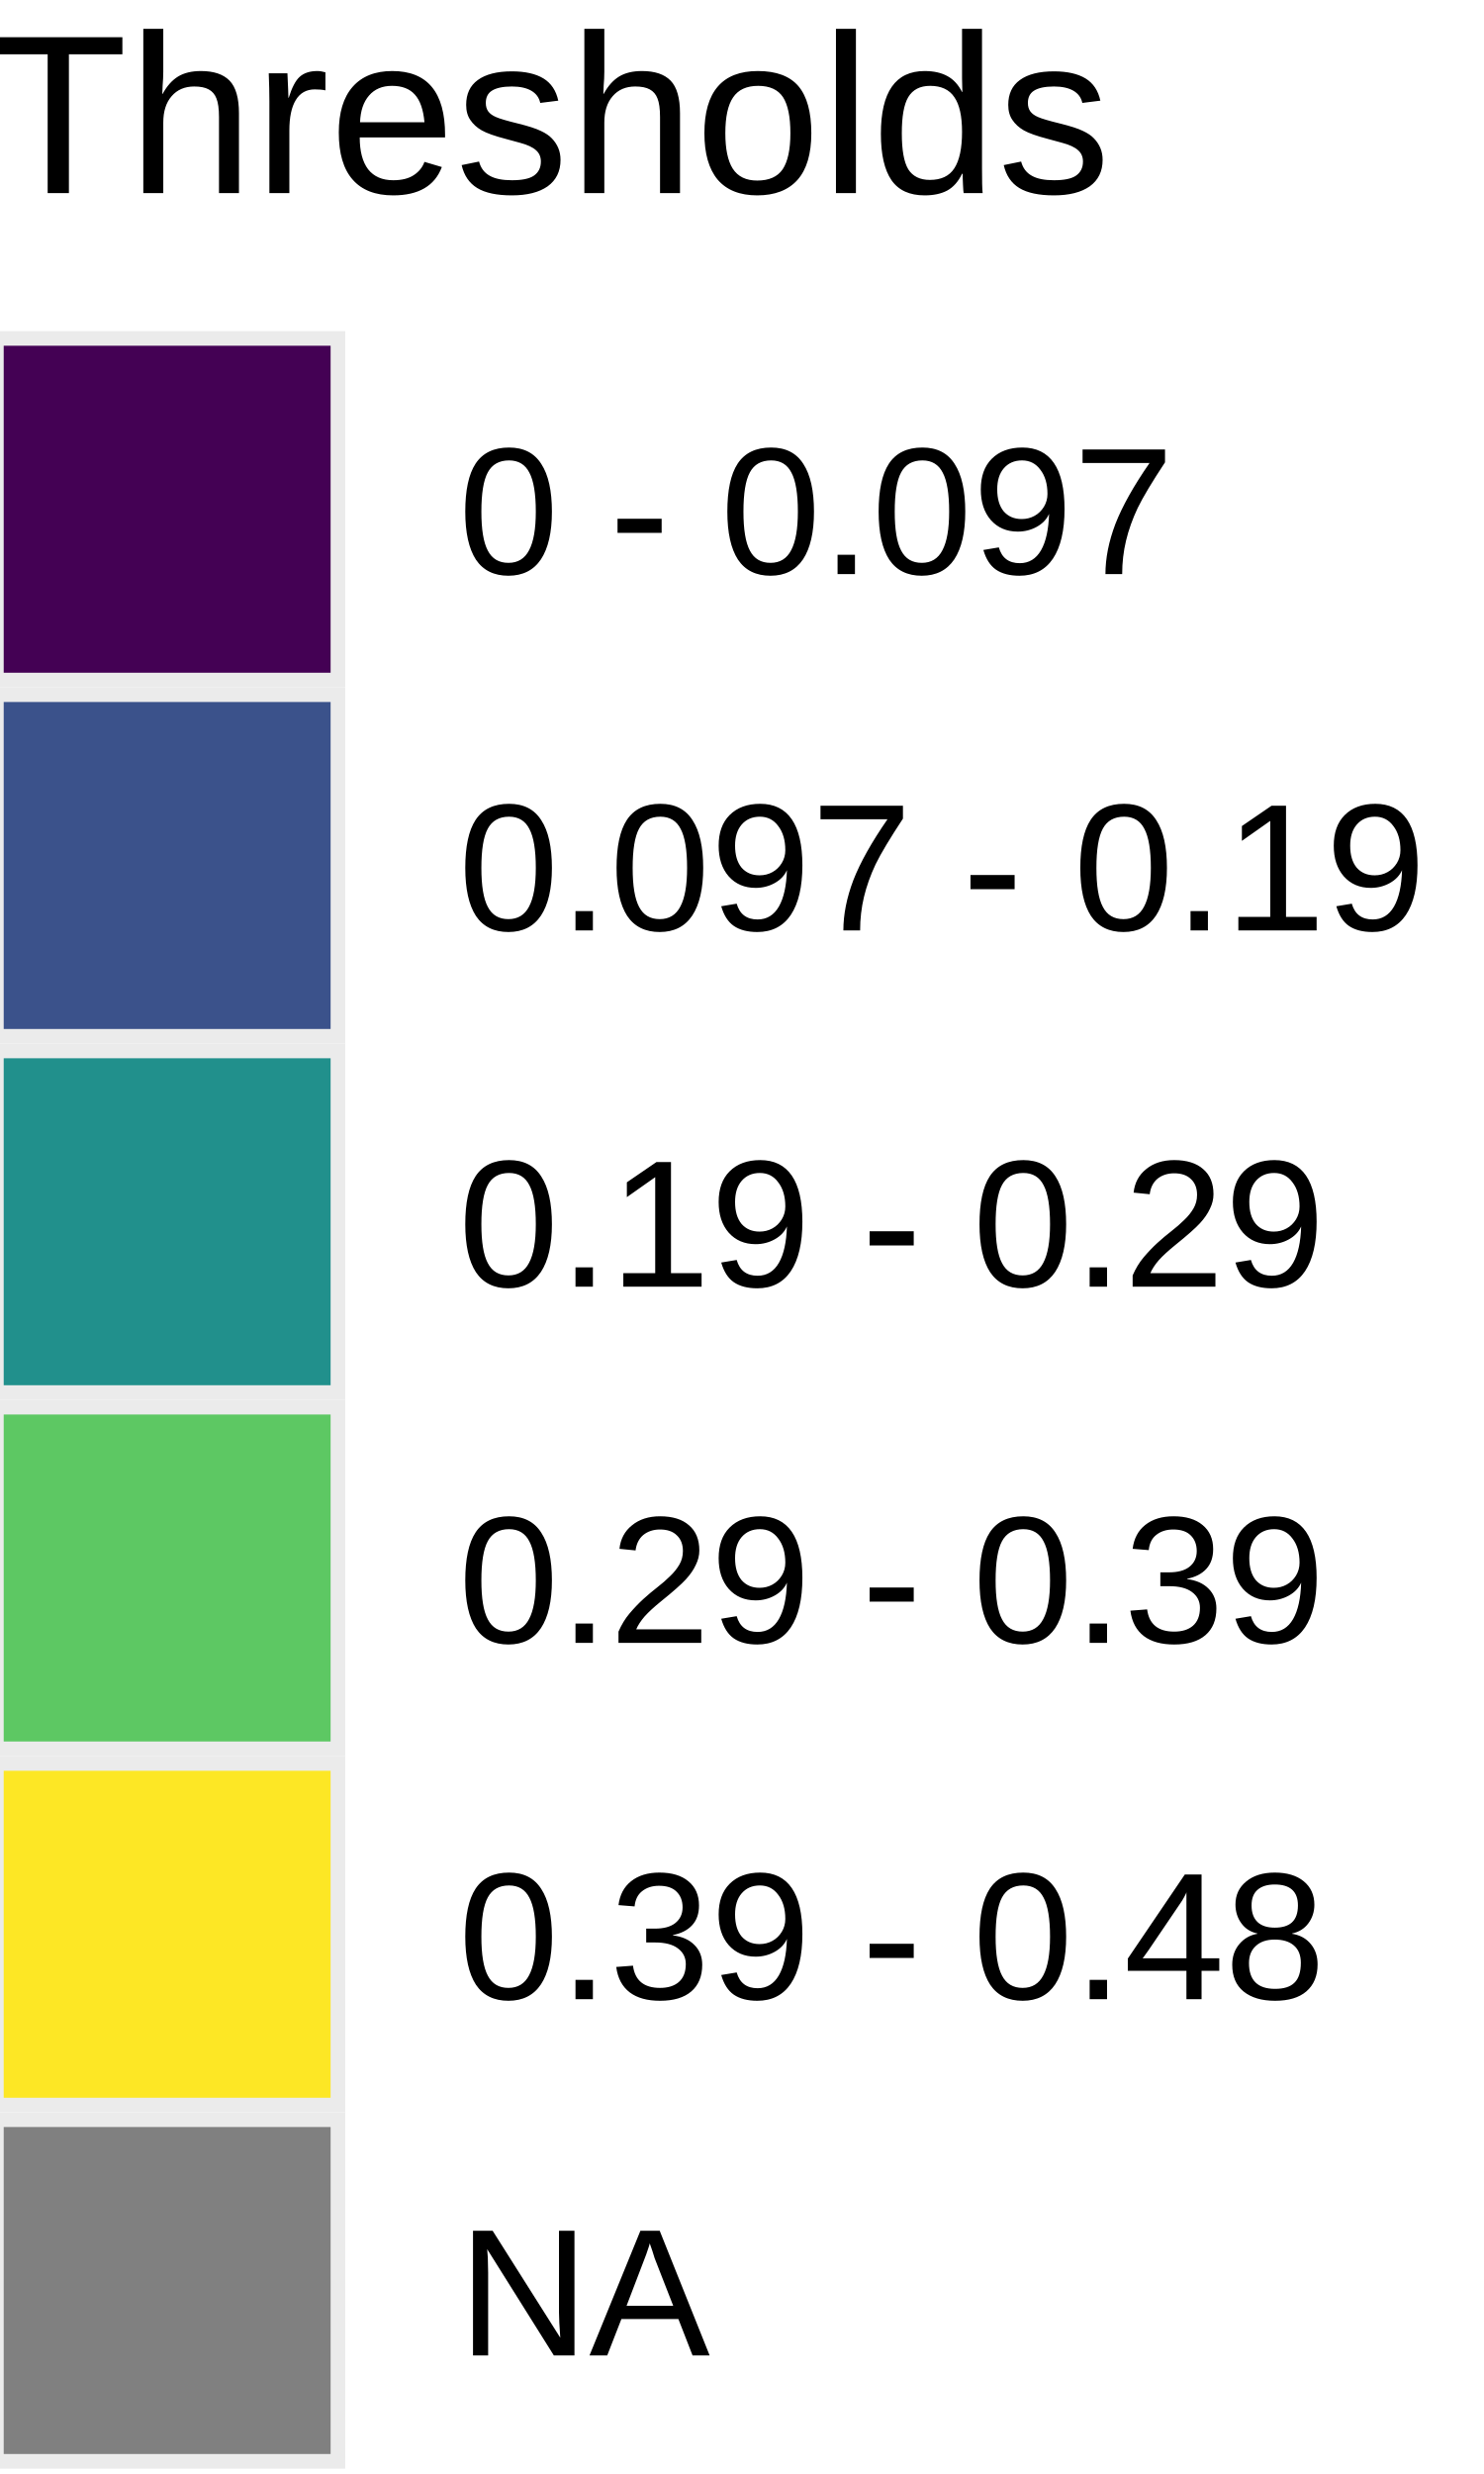
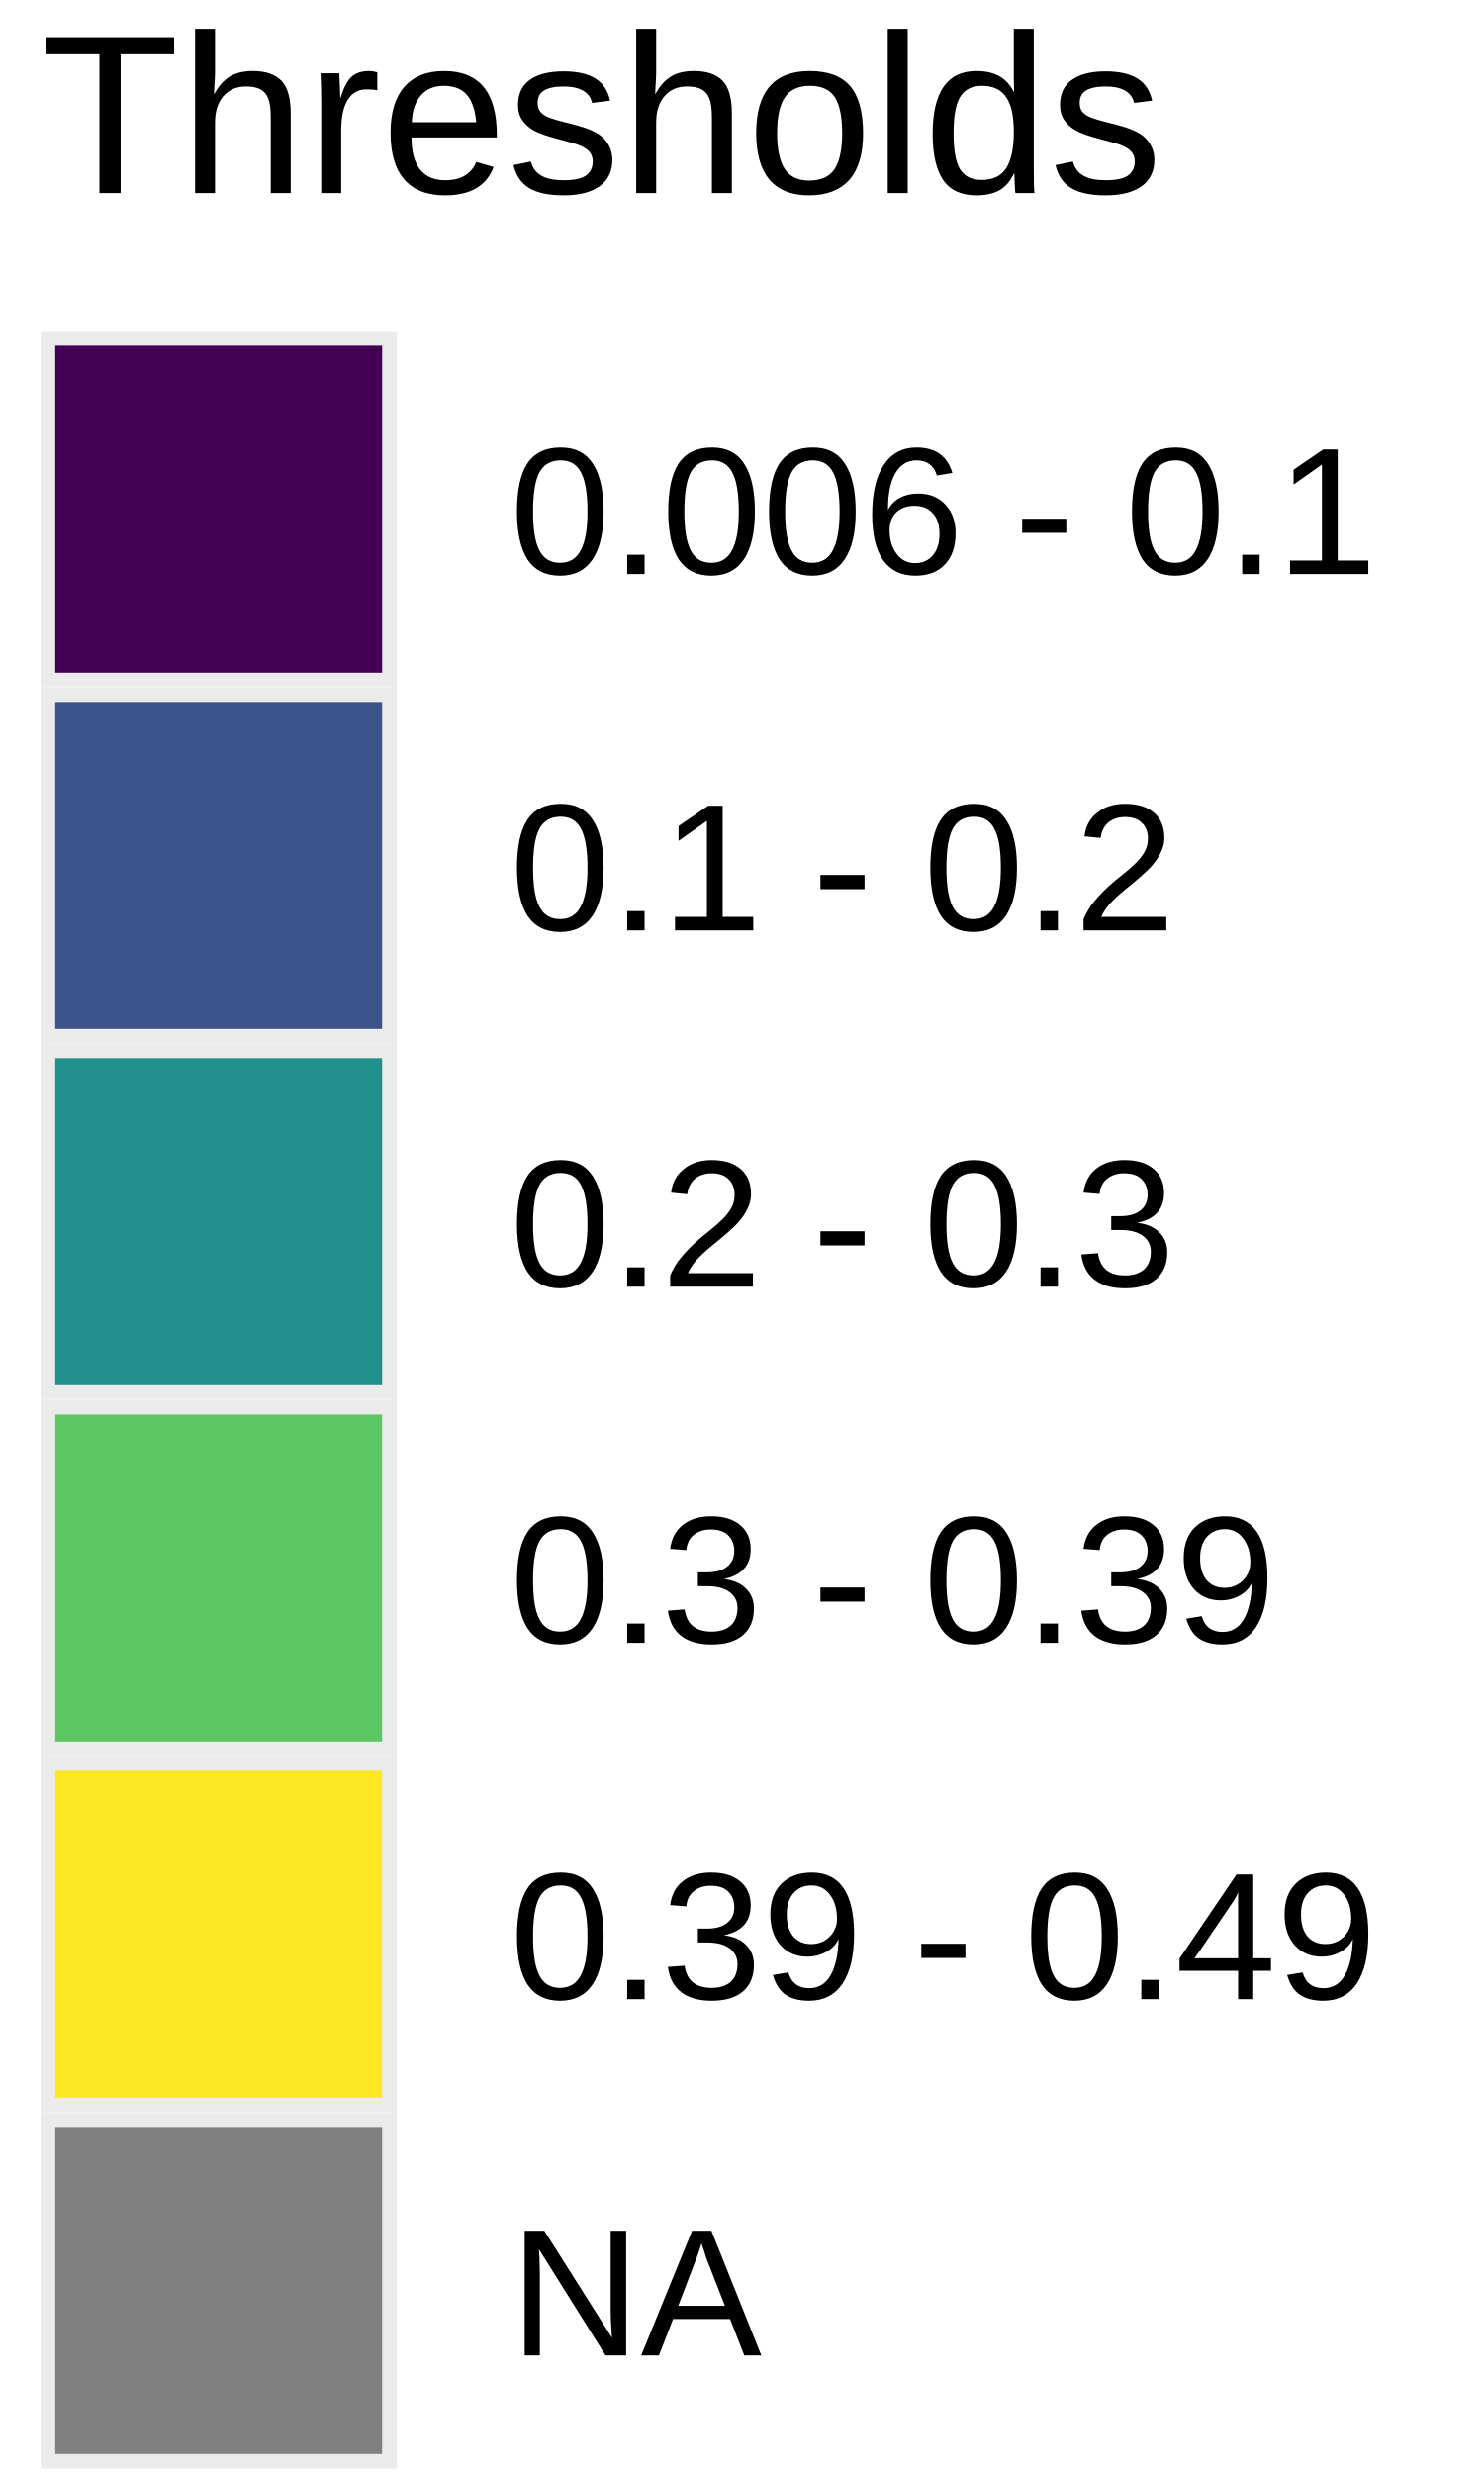
<svg xmlns="http://www.w3.org/2000/svg" class="svglite" width="72.00pt" height="120.00pt" viewBox="0 0 72.00 120.00">
  <defs>
    <style type="text/css">
    .svglite line, .svglite polyline, .svglite polygon, .svglite path, .svglite rect, .svglite circle {
      fill: none;
      stroke: #000000;
      stroke-linecap: round;
      stroke-linejoin: round;
      stroke-miterlimit: 10.00;
    }
    .svglite text {
      white-space: pre;
    }
  </style>
  </defs>
  <rect width="100%" height="100%" style="stroke: none; fill: #FFFFFF;" />
  <defs>
    <clipPath id="cpMC4wMHw3Mi4wMHwwLjAwfDEyMC4wMA==">
      <rect x="0.00" y="0.00" width="72.00" height="120.00" />
    </clipPath>
  </defs>
  <g clip-path="url(#cpMC4wMHw3Mi4wMHwwLjAwfDEyMC4wMA==)">
-     <rect x="-6.01" y="-5.22" width="84.01" height="130.44" style="stroke-width: 1.07; stroke: none; fill: #FFFFFF;" />
-     <text x="-0.53" y="9.37" style="font-size: 11.00px; font-family: &quot;Arial&quot;;" textLength="54.42px" lengthAdjust="spacingAndGlyphs">Thresholds</text>
-     <rect x="-0.53" y="16.06" width="17.28" height="17.28" style="stroke-width: 1.07; stroke: none; fill: #EBEBEB;" />
-     <rect x="0.18" y="16.77" width="15.86" height="15.86" style="stroke-width: 1.07; stroke: none; stroke-linecap: butt; stroke-linejoin: miter; fill: #440154;" />
-     <rect x="-0.53" y="33.34" width="17.28" height="17.28" style="stroke-width: 1.07; stroke: none; fill: #EBEBEB;" />
-     <rect x="0.18" y="34.05" width="15.86" height="15.86" style="stroke-width: 1.07; stroke: none; stroke-linecap: butt; stroke-linejoin: miter; fill: #3B528B;" />
-     <rect x="-0.53" y="50.62" width="17.28" height="17.28" style="stroke-width: 1.07; stroke: none; fill: #EBEBEB;" />
-     <rect x="0.18" y="51.33" width="15.86" height="15.86" style="stroke-width: 1.07; stroke: none; stroke-linecap: butt; stroke-linejoin: miter; fill: #21908C;" />
-     <rect x="-0.53" y="67.90" width="17.28" height="17.28" style="stroke-width: 1.07; stroke: none; fill: #EBEBEB;" />
-     <rect x="0.18" y="68.61" width="15.86" height="15.86" style="stroke-width: 1.07; stroke: none; stroke-linecap: butt; stroke-linejoin: miter; fill: #5DC863;" />
-     <rect x="-0.53" y="85.18" width="17.28" height="17.28" style="stroke-width: 1.07; stroke: none; fill: #EBEBEB;" />
-     <rect x="0.18" y="85.89" width="15.86" height="15.86" style="stroke-width: 1.07; stroke: none; stroke-linecap: butt; stroke-linejoin: miter; fill: #FDE725;" />
-     <rect x="-0.53" y="102.46" width="17.28" height="17.28" style="stroke-width: 1.07; stroke: none; fill: #EBEBEB;" />
-     <rect x="0.18" y="103.17" width="15.86" height="15.86" style="stroke-width: 1.07; stroke: none; stroke-linecap: butt; stroke-linejoin: miter; fill: #808080;" />
-     <text x="22.23" y="27.85" style="font-size: 8.80px; font-family: &quot;Arial&quot;;" textLength="34.73px" lengthAdjust="spacingAndGlyphs">0 - 0.097</text>
-     <text x="22.23" y="45.13" style="font-size: 8.80px; font-family: &quot;Arial&quot;;" textLength="46.97px" lengthAdjust="spacingAndGlyphs">0.097 - 0.19</text>
-     <text x="22.23" y="62.41" style="font-size: 8.80px; font-family: &quot;Arial&quot;;" textLength="42.07px" lengthAdjust="spacingAndGlyphs">0.19 - 0.29</text>
-     <text x="22.23" y="79.69" style="font-size: 8.80px; font-family: &quot;Arial&quot;;" textLength="42.07px" lengthAdjust="spacingAndGlyphs">0.29 - 0.39</text>
-     <text x="22.23" y="96.97" style="font-size: 8.80px; font-family: &quot;Arial&quot;;" textLength="42.07px" lengthAdjust="spacingAndGlyphs">0.39 - 0.48</text>
-     <text x="22.23" y="114.25" style="font-size: 8.80px; font-family: &quot;Arial&quot;;" textLength="12.22px" lengthAdjust="spacingAndGlyphs">NA</text>
+     <rect x="-3.50" y="-5.22" width="79.01" height="130.44" style="stroke-width: 1.07; stroke: none; fill: #FFFFFF;" />
+     <text x="1.98" y="9.37" style="font-size: 11.00px; font-family: &quot;Arial&quot;;" textLength="54.42px" lengthAdjust="spacingAndGlyphs">Thresholds</text>
+     <rect x="1.98" y="16.06" width="17.28" height="17.28" style="stroke-width: 1.07; stroke: none; fill: #EBEBEB;" />
+     <rect x="2.68" y="16.77" width="15.86" height="15.86" style="stroke-width: 1.07; stroke: none; stroke-linecap: butt; stroke-linejoin: miter; fill: #440154;" />
+     <rect x="1.98" y="33.34" width="17.28" height="17.28" style="stroke-width: 1.07; stroke: none; fill: #EBEBEB;" />
+     <rect x="2.68" y="34.05" width="15.86" height="15.86" style="stroke-width: 1.07; stroke: none; stroke-linecap: butt; stroke-linejoin: miter; fill: #3B528B;" />
+     <rect x="1.98" y="50.62" width="17.28" height="17.28" style="stroke-width: 1.07; stroke: none; fill: #EBEBEB;" />
+     <rect x="2.68" y="51.33" width="15.86" height="15.86" style="stroke-width: 1.07; stroke: none; stroke-linecap: butt; stroke-linejoin: miter; fill: #21908C;" />
+     <rect x="1.98" y="67.90" width="17.28" height="17.28" style="stroke-width: 1.07; stroke: none; fill: #EBEBEB;" />
+     <rect x="2.68" y="68.61" width="15.86" height="15.86" style="stroke-width: 1.07; stroke: none; stroke-linecap: butt; stroke-linejoin: miter; fill: #5DC863;" />
+     <rect x="1.98" y="85.18" width="17.28" height="17.28" style="stroke-width: 1.07; stroke: none; fill: #EBEBEB;" />
+     <rect x="2.68" y="85.89" width="15.86" height="15.86" style="stroke-width: 1.07; stroke: none; stroke-linecap: butt; stroke-linejoin: miter; fill: #FDE725;" />
+     <rect x="1.98" y="102.46" width="17.28" height="17.28" style="stroke-width: 1.07; stroke: none; fill: #EBEBEB;" />
+     <rect x="2.68" y="103.17" width="15.86" height="15.86" style="stroke-width: 1.07; stroke: none; stroke-linecap: butt; stroke-linejoin: miter; fill: #808080;" />
+     <text x="24.74" y="27.85" style="font-size: 8.80px; font-family: &quot;Arial&quot;;" textLength="42.07px" lengthAdjust="spacingAndGlyphs">0.006 - 0.1</text>
+     <text x="24.74" y="45.13" style="font-size: 8.80px; font-family: &quot;Arial&quot;;" textLength="32.28px" lengthAdjust="spacingAndGlyphs">0.1 - 0.2</text>
+     <text x="24.74" y="62.41" style="font-size: 8.80px; font-family: &quot;Arial&quot;;" textLength="32.28px" lengthAdjust="spacingAndGlyphs">0.2 - 0.3</text>
+     <text x="24.74" y="79.69" style="font-size: 8.80px; font-family: &quot;Arial&quot;;" textLength="37.17px" lengthAdjust="spacingAndGlyphs">0.3 - 0.39</text>
+     <text x="24.74" y="96.97" style="font-size: 8.80px; font-family: &quot;Arial&quot;;" textLength="42.07px" lengthAdjust="spacingAndGlyphs">0.39 - 0.49</text>
+     <text x="24.74" y="114.25" style="font-size: 8.80px; font-family: &quot;Arial&quot;;" textLength="12.22px" lengthAdjust="spacingAndGlyphs">NA</text>
  </g>
</svg>
